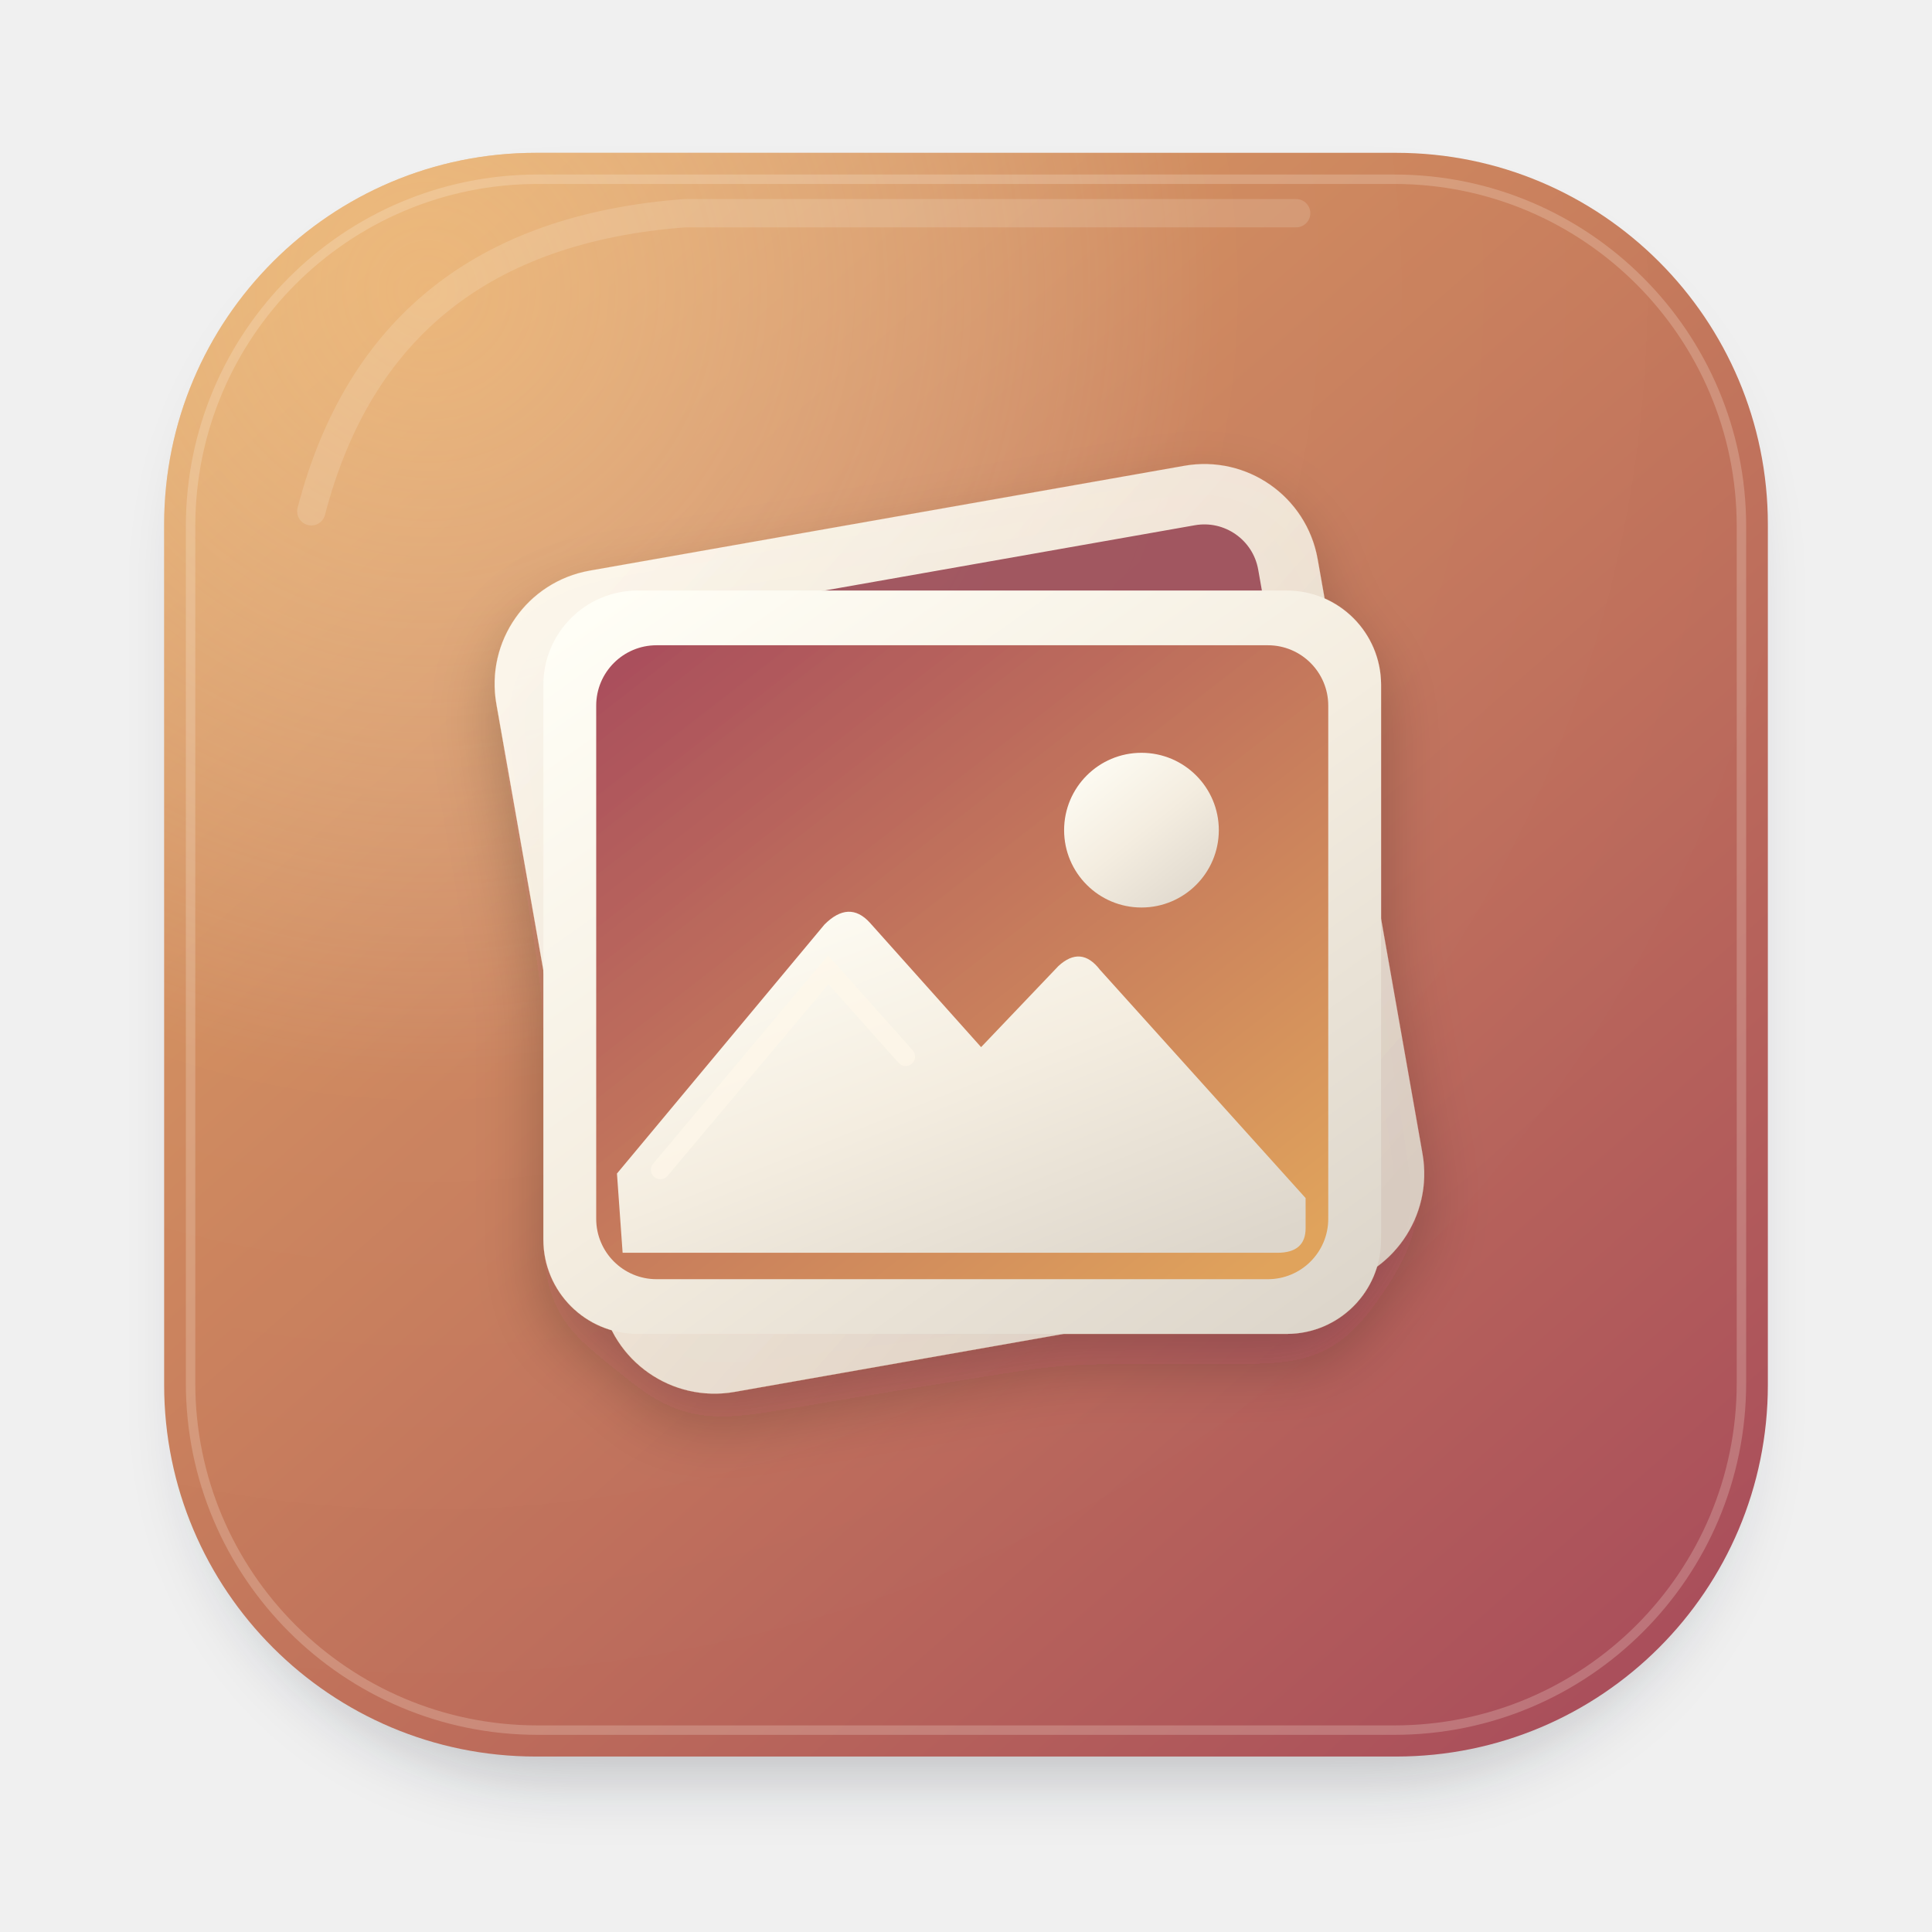
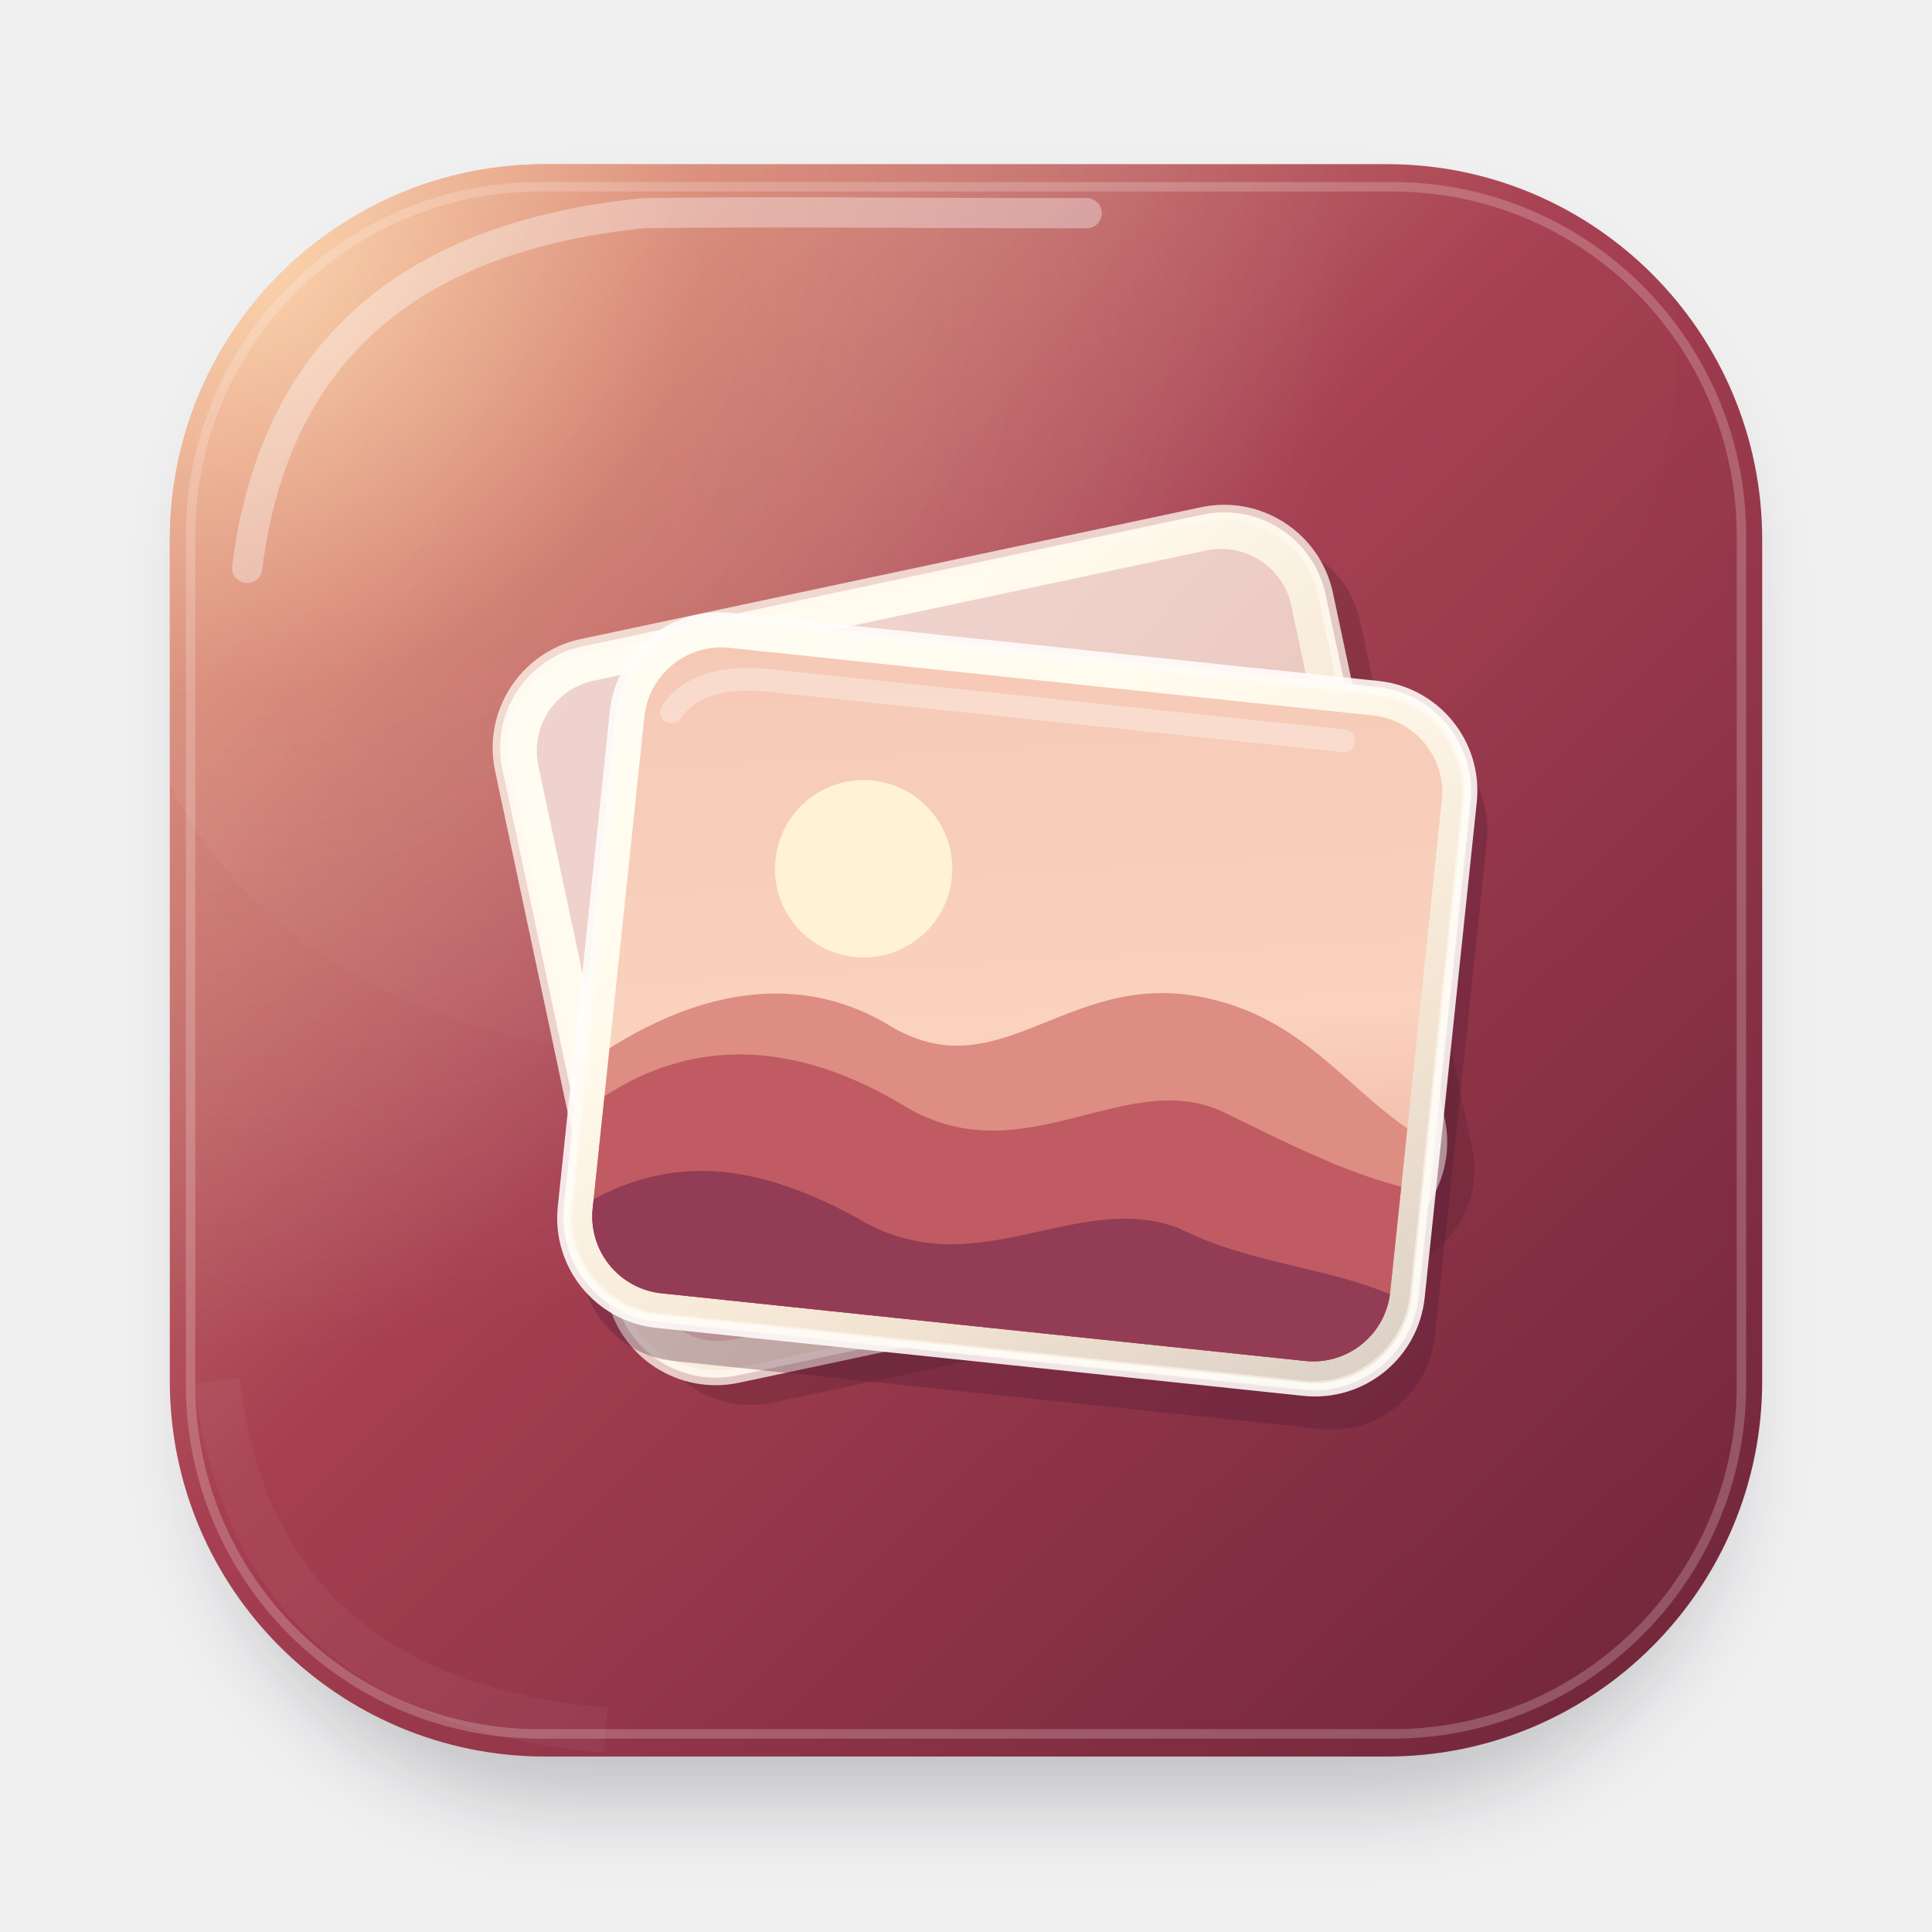
- <svg xmlns="http://www.w3.org/2000/svg" viewBox="0 0 1024 1024" width="1024" height="1024" role="img" aria-label="Loom Photo app icon">
+ <svg xmlns="http://www.w3.org/2000/svg" viewBox="0 0 1024 1024" width="1024" height="1024" role="img" aria-label="Loom Photo application icon">
  <defs>
-     <linearGradient id="tile" x1=".05" y1="0" x2=".93" y2="1">
-       <stop offset="0" stop-color="#E0A35B" />
-       <stop offset="1" stop-color="#A84C5B" />
+     <linearGradient id="base" x1="0" y1="0" x2="0.97" y2="1">
+       <stop offset="0" stop-color="#EDAA88" />
+       <stop offset=".45" stop-color="#A63F51" />
+       <stop offset="1" stop-color="#6F253A" />
    </linearGradient>
-     <linearGradient id="ivory" x1=".1" y1="0" x2=".9" y2="1">
-       <stop offset="0" stop-color="#FFFEF6" />
-       <stop offset=".5" stop-color="#F4EDE0" />
-       <stop offset="1" stop-color="#DDD6CB" />
+     <radialGradient id="glow" cx="0.04" cy="0.04" r=".98">
+       <stop offset="0" stop-color="#FFDAAC" stop-opacity=".92" />
+       <stop offset=".3" stop-color="#EDAA88" stop-opacity=".23" />
+       <stop offset=".72" stop-color="#FFFFFF" stop-opacity="0" />
+     </radialGradient>
+     <linearGradient id="porcelain" x1=".06" y1="0" x2=".9" y2="1">
+       <stop offset="0" stop-color="#FFFDF3" />
+       <stop offset=".35" stop-color="#FFFAEC" />
+       <stop offset=".71" stop-color="#F4E5D3" />
+       <stop offset="1" stop-color="#DDD1C7" />
    </linearGradient>
-     <linearGradient id="inset" x1="0" y1="0" x2=".9" y2="1">
-       <stop offset="0" stop-color="#A84C5B" />
-       <stop offset="1" stop-color="#E0A35B" />
+     <linearGradient id="ribbon" x1="0" y1=".2" x2="1" y2=".85">
+       <stop offset="0" stop-color="#FDFBF5" />
+       <stop offset=".43" stop-color="#F6F5F1" />
+       <stop offset=".74" stop-color="#A9BFE4" />
+       <stop offset="1" stop-color="#F7F3E9" />
    </linearGradient>
-     <radialGradient id="sheen" cx=".16" cy=".08" r=".9">
-       <stop offset="0" stop-color="#FFD8A0" stop-opacity=".46" />
-       <stop offset=".56" stop-color="#FFFFFF" stop-opacity=".03" />
+     <radialGradient id="pearl" cx=".33" cy=".24" r=".9">
+       <stop offset="0" stop-color="#FFFFF7" />
+       <stop offset=".4" stop-color="#F7EFE8" />
+       <stop offset=".76" stop-color="#E2D7D4" />
+       <stop offset="1" stop-color="#FFDAAC" />
+     </radialGradient>
+     <linearGradient id="groove" x1="0" y1="0" x2="1" y2="0">
+       <stop offset="0" stop-color="#6F253A" />
+       <stop offset=".47" stop-color="#461B39" />
+       <stop offset="1" stop-color="#A63F51" />
+     </linearGradient>
+     <linearGradient id="sky" x1="0" y1="0" x2=".2" y2="1">
+       <stop offset="0" stop-color="#F5C9B5" />
+       <stop offset=".62" stop-color="#FAD2BE" />
+       <stop offset="1" stop-color="#EFAE9E" />
+     </linearGradient>
+     <linearGradient id="film" x1="0" y1="0" x2=".95" y2="1">
+       <stop offset="0" stop-color="#3B9FAE" />
+       <stop offset=".5" stop-color="#317FA5" />
+       <stop offset="1" stop-color="#15AEB3" />
+     </linearGradient>
+     <linearGradient id="specular" x1="0" y1="0" x2="1" y2="1">
+       <stop offset="0" stop-color="#FFFFFF" stop-opacity=".31" />
+       <stop offset=".35" stop-color="#FFFFFF" stop-opacity=".05" />
      <stop offset="1" stop-color="#FFFFFF" stop-opacity="0" />
-     </radialGradient>
-     <filter id="tile-shadow" x="-20%" y="-20%" width="140%" height="155%">
-       <feGaussianBlur stdDeviation="17" />
-     </filter>
-     <filter id="markshadow" x="-20%" y="-20%" width="140%" height="145%">
-       <feDropShadow dx="0" dy="16" stdDeviation="17" flood-color="#261928" flood-opacity=".24" />
+     </linearGradient>
+     <clipPath id="tileClip">
+       <rect x="90" y="87" width="844" height="844" rx="199" />
+     </clipPath>
+     <filter id="drop" x="-22%" y="-22%" width="145%" height="150%">
+       <feGaussianBlur stdDeviation="22" />
    </filter>
  </defs>
-   <rect x="104" y="113" width="817" height="829" rx="192" fill="#171A2A" opacity=".22" filter="url(#tile-shadow)" />
-   <rect x="87" y="81" width="850" height="850" rx="197" fill="url(#tile)" />
-   <rect x="87" y="81" width="850" height="850" rx="197" fill="url(#sheen)" />
-   <rect x="101" y="95" width="822" height="822" rx="184" fill="none" stroke="#FFF8E8" stroke-opacity=".22" stroke-width="5" />
-   <path d="M165 271 Q203 125 363 113 L687 113" fill="none" stroke="#FFFDF4" stroke-opacity=".15" stroke-width="15" stroke-linecap="round" />
-   <g filter="url(#markshadow)">
-     <rect x="307" y="287" width="410" height="410" rx="45" fill="#9F5260" stroke="url(#ivory)" stroke-width="32" transform="rotate(-10 512 512)" opacity=".9" />
-     <rect x="288" y="313" width="444" height="394" rx="50" fill="url(#ivory)" />
-     <rect x="316" y="342" width="388" height="336" rx="32" fill="url(#inset)" />
-     <circle cx="605" cy="440" r="41" fill="url(#ivory)" />
-     <path d="M327 622 L437 490 Q450 477 461 489 L520 555 L561 512 Q573 501 583 514 L692 635 L692 651 Q692 664 677 664 L330 664Z" fill="url(#ivory)" />
-     <path d="M350 620 L439 514 L480 560" fill="none" stroke="#FFF8E9" stroke-width="10" stroke-linecap="round" opacity=".65" />
+   <rect x="112" y="123" width="804" height="831" rx="193" fill="#15152A" opacity=".22" filter="url(#drop)" />
+   <rect x="90" y="87" width="844" height="844" rx="199" fill="url(#base)" />
+   <g clip-path="url(#tileClip)">
+     <rect x="90" y="87" width="844" height="844" fill="url(#glow)" />
+     <ellipse cx="480" cy="258" rx="421" ry="288" transform="rotate(-19 480 258)" fill="url(#specular)" opacity=".48" />
+     <path d="M131 301 Q152 132 341 113 C410 112 473 113 576 113" stroke="#FFFFFF" stroke-opacity=".35" stroke-width="16" fill="none" stroke-linecap="round" />
+     <g transform="rotate(-12 480 480)">
+       <rect x="286" y="310" width="446" height="395" rx="55" fill="#51202B" opacity=".29" transform="translate(15 18)" />
+       <rect x="286" y="310" width="446" height="395" rx="55" fill="url(#porcelain)" stroke="#FFF8EE" stroke-opacity=".76" stroke-width="8" />
+       <rect x="305" y="329" width="408" height="357" rx="38" fill="#DDA2A3" opacity=".46" />
+     </g>
+     <g transform="rotate(6 537 510)">
+       <rect x="314" y="345" width="455" height="374" rx="55" fill="#4D1934" opacity=".32" transform="translate(11 20)" />
+       <rect x="314" y="345" width="455" height="374" rx="55" fill="url(#porcelain)" stroke="#FFFDFC" stroke-opacity=".88" stroke-width="7" />
+       <clipPath id="photo-clip">
+         <rect x="329" y="360" width="425" height="344" rx="41" />
+       </clipPath>
+       <g clip-path="url(#photo-clip)">
+         <rect x="329" y="360" width="425" height="344" fill="url(#sky)" />
+         <circle cx="453" cy="469" r="47" fill="#FFF4D7" opacity=".94" />
+         <path d="M305 599 C370 535 430 528 477 551 C540 579 568 506 647 519 C707 528 734 578 787 588 L787 736 L305 736Z" fill="#DD8D82" />
+         <path d="M306 626 C364 558 433 566 488 592 C555 623 603 557 658 578 C723 602 743 608 797 611 L797 747 L306 747Z" fill="#C05B63" />
+         <path d="M306 677 C358 627 409 629 468 653 C534 685 582 626 639 641 C692 661 744 649 792 682 L792 744 L306 744Z" fill="#923D55" />
+         <path d="M343 397 Q355 375 393 375 L699 375" stroke="#FFFFFF" stroke-width="12" stroke-opacity=".32" fill="none" stroke-linecap="round" />
+       </g>
+       <rect x="316" y="347" width="451" height="370" rx="54" fill="none" stroke="#FFFBF1" stroke-opacity=".55" stroke-width="5" />
+     </g>
+     <path d="M115 732 Q135 901 321 917" fill="none" stroke="#FFFFFF" stroke-opacity=".04" stroke-width="24" />
  </g>
+   <rect x="101" y="99" width="822" height="820" rx="185" fill="none" stroke="#FFF7F0" stroke-opacity=".22" stroke-width="5" />
</svg>
